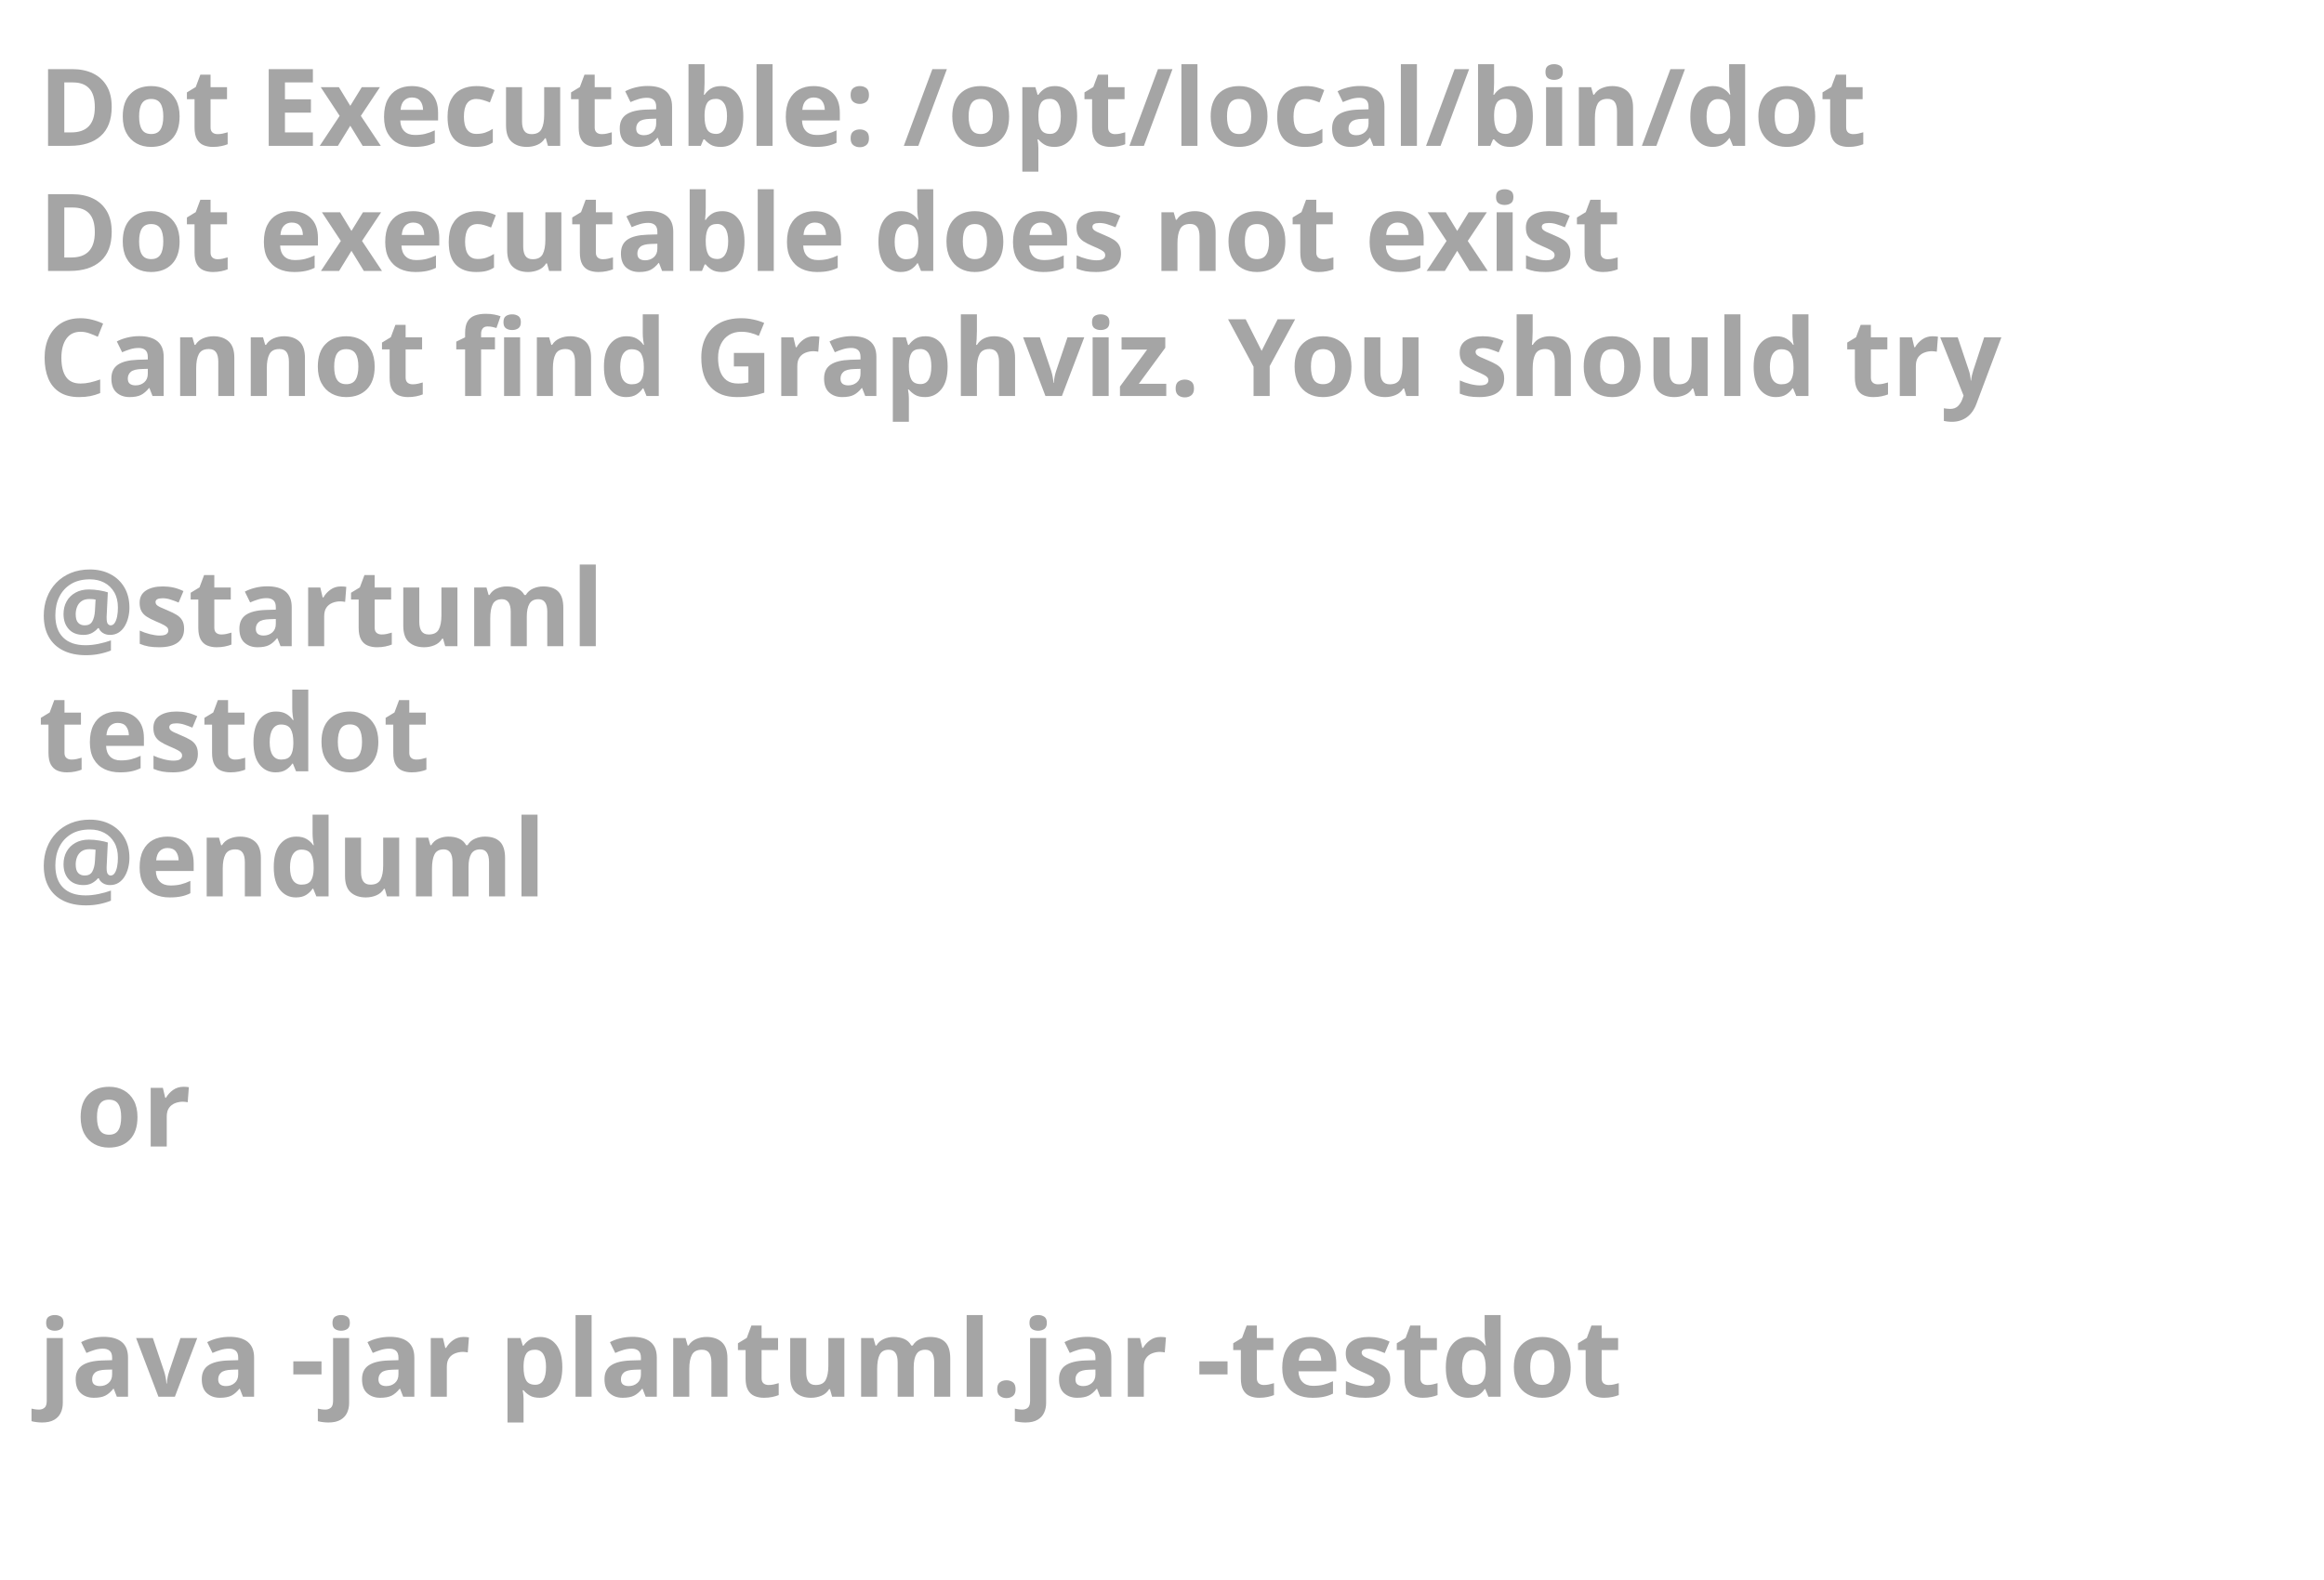
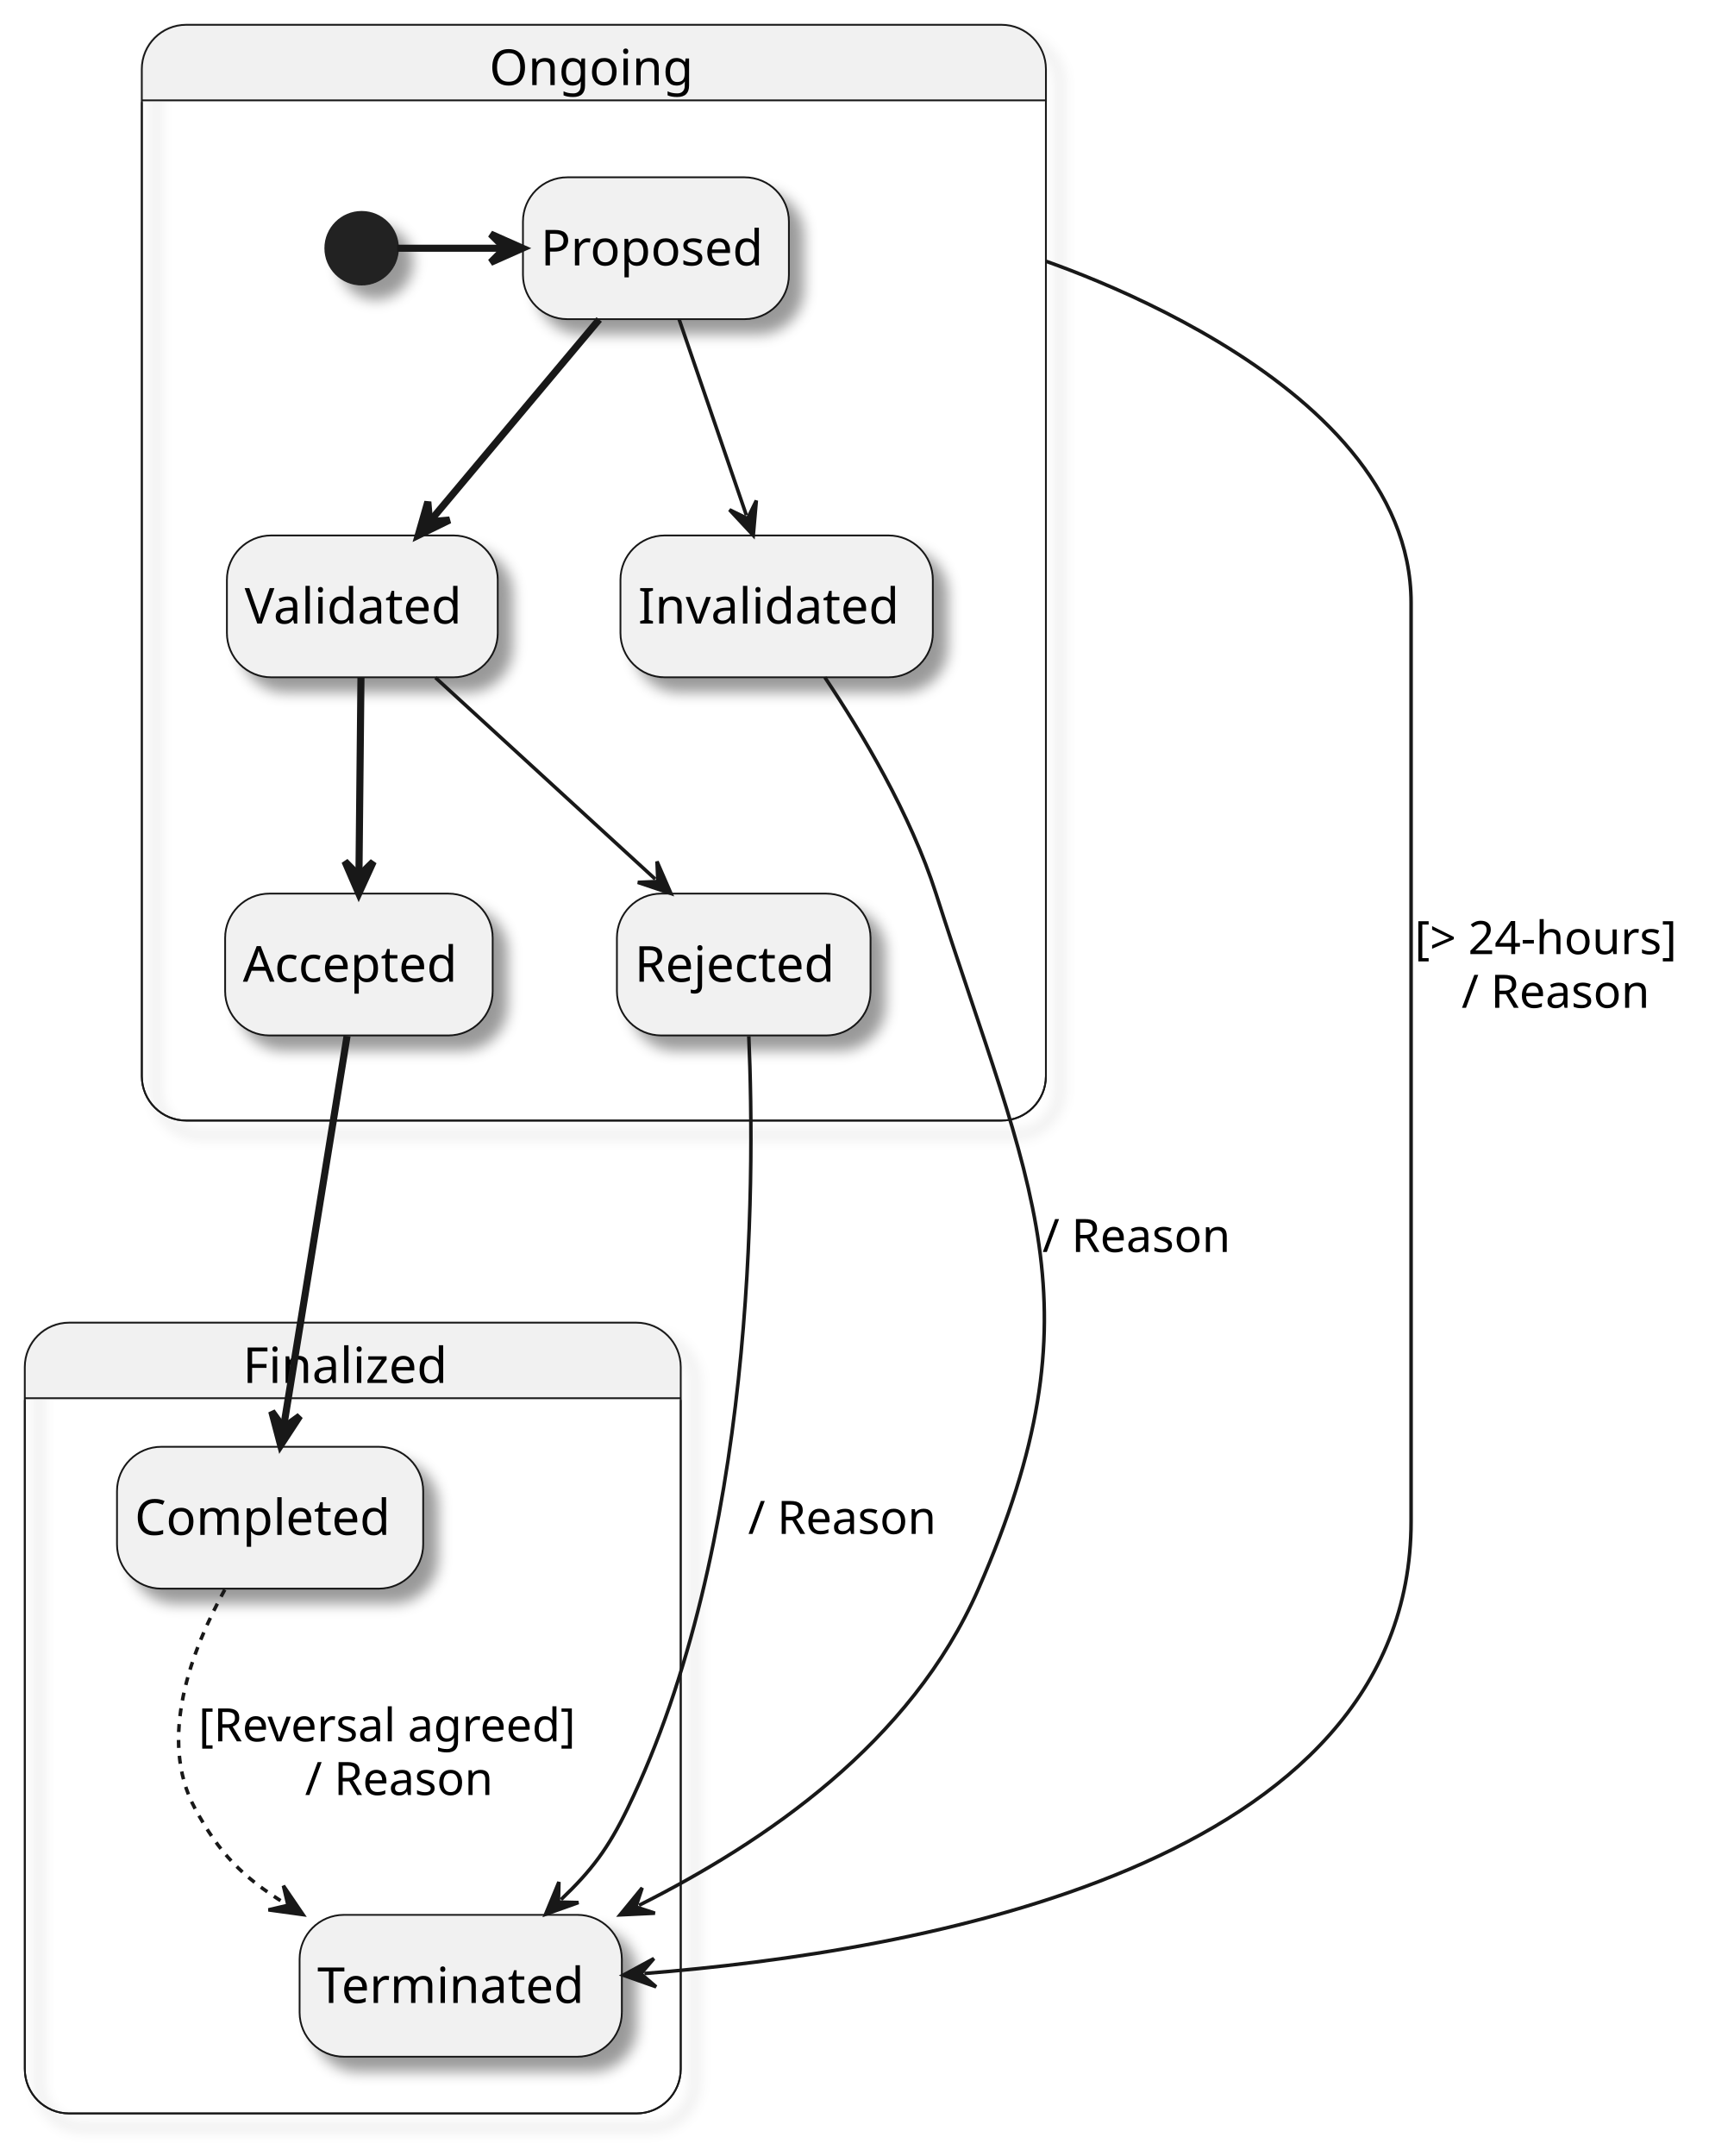
- <svg xmlns="http://www.w3.org/2000/svg" contentStyleType="text/css" data-diagram-type="STATE" height="643.75px" preserveAspectRatio="none" style="width:946px;height:643px;background:#FFFFFF;" version="1.1" viewBox="0 0 946 643" width="946.875px" zoomAndPan="magnify">
-   <defs />
+ <svg xmlns="http://www.w3.org/2000/svg" contentStyleType="text/css" data-diagram-type="STATE" height="1900px" preserveAspectRatio="none" style="width:1528px;height:1900px;background:#FFFFFF;" version="1.1" viewBox="0 0 1528 1900" width="1528.125px" zoomAndPan="magnify">
+   <defs>
+     <filter height="300%" id="f12ys5zkgs4qx4" width="300%" x="-1" y="-1">
+       <feGaussianBlur result="blurOut" stdDeviation="6.25" />
+       <feColorMatrix in="blurOut" result="blurOut2" type="matrix" values="0 0 0 0 0 0 0 0 0 0 0 0 0 0 0 0 0 0 .4 0" />
+       <feOffset dx="12.5" dy="12.5" in="blurOut2" result="blurOut3" />
+       <feBlend in="SourceGraphic" in2="blurOut3" mode="normal" />
+     </filter>
+   </defs>
  <g>
-     <text fill="#A5A5A5" font-family="sans-serif" font-size="43.75" font-weight="bold" lengthAdjust="spacing" textLength="827.982" x="15.625" y="59.375">Dot Executable: /opt/local/bin/dot</text>
-     <text fill="#A5A5A5" font-family="sans-serif" font-size="43.75" font-weight="bold" lengthAdjust="spacing" textLength="738.324" x="15.625" y="110.303">Dot executable does not exist</text>
-     <text fill="#A5A5A5" font-family="sans-serif" font-size="43.75" font-weight="bold" lengthAdjust="spacing" textLength="911.209" x="15.625" y="161.231">Cannot find Graphviz. You should try</text>
-     <text fill="#A5A5A5" font-family="sans-serif" font-size="43.75" font-weight="bold" lengthAdjust="spacing" textLength="15.231" x="15.625" y="212.158"> </text>
-     <text fill="#A5A5A5" font-family="sans-serif" font-size="43.75" font-weight="bold" lengthAdjust="spacing" textLength="254.446" x="15.625" y="263.086">@startuml</text>
-     <text fill="#A5A5A5" font-family="sans-serif" font-size="43.75" font-weight="bold" lengthAdjust="spacing" textLength="179.828" x="15.625" y="314.014">testdot</text>
-     <text fill="#A5A5A5" font-family="sans-serif" font-size="43.75" font-weight="bold" lengthAdjust="spacing" textLength="227.615" x="15.625" y="364.941">@enduml</text>
-     <text fill="#A5A5A5" font-family="sans-serif" font-size="43.75" font-weight="bold" lengthAdjust="spacing" textLength="15.231" x="15.625" y="415.869"> </text>
-     <text fill="#A5A5A5" font-family="sans-serif" font-size="43.75" font-weight="bold" lengthAdjust="spacing" textLength="51.633" x="30.856" y="466.797">or</text>
-     <text fill="#A5A5A5" font-family="sans-serif" font-size="43.75" font-weight="bold" lengthAdjust="spacing" textLength="15.231" x="15.625" y="517.725"> </text>
-     <text fill="#A5A5A5" font-family="sans-serif" font-size="43.75" font-weight="bold" lengthAdjust="spacing" textLength="732.834" x="15.625" y="568.652">java -jar plantuml.jar -testdot</text>
-     <text fill="#A5A5A5" font-family="sans-serif" font-size="43.75" font-weight="bold" lengthAdjust="spacing" textLength="15.231" x="15.625" y="619.58"> </text>
+     <g id="cluster_ip">
+       <rect fill="transparent" filter="url(#f12ys5zkgs4qx4)" height="965.625" rx="39.062" ry="39.062" style="stroke:#181818;stroke-width:1.562;" width="796.875" x="125" y="21.875" />
+       <path d="M164.062,21.875 L882.812,21.875 A39.062,39.062 0 0 1 921.875,60.938 L921.875,88.428 L125,88.428 L125,60.938 A39.062,39.062 0 0 1 164.062,21.875 " fill="#F1F1F1" style="stroke:#F1F1F1;stroke-width:3.125;" />
+       <rect fill="transparent" height="965.625" rx="39.062" ry="39.062" style="stroke:#181818;stroke-width:1.562;" width="796.875" x="125" y="21.875" />
+       <line style="stroke:#181818;stroke-width:1.562;" x1="125" x2="921.875" y1="88.428" y2="88.428" />
+       <text fill="#000000" font-family="sans-serif" font-size="43.75" lengthAdjust="spacing" textLength="184.357" x="431.259" y="74.985">Ongoing</text>
+     </g>
+     <g id="cluster_Finalized">
+       <rect fill="transparent" filter="url(#f12ys5zkgs4qx4)" height="696.875" rx="39.062" ry="39.062" style="stroke:#181818;stroke-width:1.562;" width="578.125" x="21.875" y="1165.625" />
+       <path d="M60.938,1165.625 L560.938,1165.625 A39.062,39.062 0 0 1 600,1204.688 L600,1232.178 L21.875,1232.178 L21.875,1204.688 A39.062,39.062 0 0 1 60.938,1165.625 " fill="#F1F1F1" style="stroke:#F1F1F1;stroke-width:3.125;" />
+       <rect fill="transparent" height="696.875" rx="39.062" ry="39.062" style="stroke:#181818;stroke-width:1.562;" width="578.125" x="21.875" y="1165.625" />
+       <line style="stroke:#181818;stroke-width:1.562;" x1="21.875" x2="600" y1="1232.178" y2="1232.178" />
+       <text fill="#000000" font-family="sans-serif" font-size="43.75" lengthAdjust="spacing" textLength="193.82" x="214.027" y="1218.735">Finalized</text>
+     </g>
+     <ellipse cx="318.75" cy="218.75" fill="#222222" filter="url(#f12ys5zkgs4qx4)" rx="31.25" ry="31.25" style="stroke:#222222;stroke-width:3.125;" />
+     <rect fill="#F1F1F1" filter="url(#f12ys5zkgs4qx4)" height="125" rx="39.062" ry="39.062" style="stroke:#181818;stroke-width:1.562;" width="234.405" x="460.938" y="156.25" />
+     <text fill="#000000" font-family="sans-serif" font-size="43.75" lengthAdjust="spacing" textLength="203.155" x="476.562" y="233.896">Proposed</text>
+     <rect fill="#F1F1F1" filter="url(#f12ys5zkgs4qx4)" height="125" rx="39.062" ry="39.062" style="stroke:#181818;stroke-width:1.562;" width="238.721" x="200" y="471.875" />
+     <text fill="#000000" font-family="sans-serif" font-size="43.75" lengthAdjust="spacing" textLength="207.471" x="215.625" y="549.521">Validated</text>
+     <rect fill="#F1F1F1" filter="url(#f12ys5zkgs4qx4)" height="125" rx="39.062" ry="39.062" style="stroke:#181818;stroke-width:1.562;" width="275.314" x="546.875" y="471.875" />
+     <text fill="#000000" font-family="sans-serif" font-size="43.75" lengthAdjust="spacing" textLength="244.064" x="562.5" y="549.521">Invalidated</text>
+     <rect fill="#F1F1F1" filter="url(#f12ys5zkgs4qx4)" height="125" rx="39.062" ry="39.062" style="stroke:#181818;stroke-width:1.562;" width="235.815" x="198.438" y="787.5" />
+     <text fill="#000000" font-family="sans-serif" font-size="43.75" lengthAdjust="spacing" textLength="204.565" x="214.062" y="865.146">Accepted</text>
+     <rect fill="#F1F1F1" filter="url(#f12ys5zkgs4qx4)" height="125" rx="39.062" ry="39.062" style="stroke:#181818;stroke-width:1.562;" width="223.532" x="543.75" y="787.5" />
+     <text fill="#000000" font-family="sans-serif" font-size="43.75" lengthAdjust="spacing" textLength="192.282" x="559.375" y="865.146">Rejected</text>
+     <rect fill="#F1F1F1" filter="url(#f12ys5zkgs4qx4)" height="125" rx="39.062" ry="39.062" style="stroke:#181818;stroke-width:1.562;" width="269.867" x="103.125" y="1275" />
+     <text fill="#000000" font-family="sans-serif" font-size="43.75" lengthAdjust="spacing" textLength="238.617" x="118.75" y="1352.646">Completed</text>
+     <rect fill="#F1F1F1" filter="url(#f12ys5zkgs4qx4)" height="125" rx="39.062" ry="39.062" style="stroke:#181818;stroke-width:1.562;" width="284.03" x="264.062" y="1687.5" />
+     <text fill="#000000" font-family="sans-serif" font-size="43.75" lengthAdjust="spacing" textLength="252.78" x="279.688" y="1765.146">Terminated</text>
+     <g id="link_*start*ip_Proposed">
+       <path d="M350.156,218.75 C386.969,218.75 405.031,218.75 441.844,218.75 " fill="transparent" id="*start*ip-to-Proposed" style="stroke:#181818;stroke-width:6.25;" />
+       <polygon fill="#181818" points="460.594,218.75,432.469,206.25,444.969,218.75,432.469,231.25,460.594,218.75" style="stroke:#181818;stroke-width:6.25;" />
+     </g>
+     <g id="link_Proposed_Validated">
+       <path d="M528.125,281.531 C482.188,336.312 426.551,402.698 380.645,457.417 " fill="transparent" id="Proposed-to-Validated" style="stroke:#181818;stroke-width:6.25;" />
+       <polygon fill="#181818" points="368.594,471.781,396.247,458.269,378.636,459.811,377.094,442.201,368.594,471.781" style="stroke:#181818;stroke-width:6.25;" />
+     </g>
+     <g id="link_Proposed_Invalidated">
+       <path d="M598.625,281.531 C617.438,336.312 639.069,399.328 657.851,454.047 " fill="transparent" id="Proposed-to-Invalidated" style="stroke:#181818;stroke-width:3.125;" />
+       <polygon fill="#181818" points="663.938,471.781,666.63,441.122,658.865,457.002,642.984,449.238,663.938,471.781" style="stroke:#181818;stroke-width:3.125;" />
+     </g>
+     <g id="link_Validated_Accepted">
+       <path d="M318.156,597.156 C317.594,651.938 316.974,713.938 316.411,768.657 " fill="transparent" id="Validated-to-Accepted" style="stroke:#181818;stroke-width:6.25;" />
+       <polygon fill="#181818" points="316.219,787.406,329.007,759.411,316.379,771.782,304.009,759.154,316.219,787.406" style="stroke:#181818;stroke-width:6.25;" />
+     </g>
+     <g id="link_Validated_Rejected">
+       <path d="M383.812,597.156 C443.594,651.938 517.866,720.017 577.554,774.736 " fill="transparent" id="Validated-to-Rejected" style="stroke:#181818;stroke-width:3.125;" />
+       <polygon fill="#181818" points="591.375,787.406,579.09,759.187,579.857,776.847,562.196,777.615,591.375,787.406" style="stroke:#181818;stroke-width:3.125;" />
+     </g>
+     <g id="link_Accepted_Completed">
+       <path d="M305.875,913.094 C290.906,1005.312 265.414,1162.461 250.351,1255.149 " fill="transparent" id="Accepted-to-Completed" style="stroke:#181818;stroke-width:6.25;" />
+       <polygon fill="#181818" points="247.344,1273.656,264.193,1247.9,249.85,1258.234,239.517,1243.89,247.344,1273.656" style="stroke:#181818;stroke-width:6.25;" />
+     </g>
+     <g id="link_Invalidated_Terminated">
+       <path d="M727.031,596.938 C759.656,645.688 802.719,717.781 825,787.5 C907.969,1047.312 971.719,1150.094 862.5,1400 C802.938,1536.312 674.092,1623.29 563.249,1679.071 " fill="transparent" id="Invalidated-to-Terminated" style="stroke:#181818;stroke-width:3.125;" />
+       <polygon fill="#181818" points="546.5,1687.5,577.242,1686.023,560.457,1680.476,566.004,1663.691,546.5,1687.5" style="stroke:#181818;stroke-width:3.125;" />
+       <text fill="#000000" font-family="sans-serif" font-size="40.625" lengthAdjust="spacing" textLength="176.485" x="918.75" y="1103.334">/ Reason</text>
+     </g>
+     <g id="link_Rejected_Terminated">
+       <path d="M660,913.344 C665.625,1044.312 665.562,1361.875 553.125,1593.75 C536.094,1628.875 521.552,1648.262 494.458,1674.044 " fill="transparent" id="Rejected-to-Terminated" style="stroke:#181818;stroke-width:3.125;" />
+       <polygon fill="#181818" points="480.875,1686.969,509.866,1676.637,492.194,1676.198,492.633,1658.526,480.875,1686.969" style="stroke:#181818;stroke-width:3.125;" />
+       <text fill="#000000" font-family="sans-serif" font-size="40.625" lengthAdjust="spacing" textLength="176.485" x="659.375" y="1351.772">/ Reason</text>
+     </g>
+     <g id="link_ip_Terminated">
+       <path d="M922.256,230.332 C922.625,230.463 922.997,230.596 923.372,230.73 C926.375,231.803 929.595,232.973 933.012,234.241 C939.846,236.776 947.468,239.702 955.715,243.017 C988.703,256.278 1031.703,275.779 1074.375,301.535 C1159.719,353.047 1243.75,429.578 1243.75,531.25 C1243.75,531.25 1243.75,531.25 1243.75,1340.625 C1243.75,1645.656 807.16,1720.239 567.973,1739.176 " fill="transparent" id="ip-to-Terminated" style="stroke:#181818;stroke-width:3.125;" />
+       <polygon fill="#181818" points="549.281,1740.656,578.305,1750.897,564.857,1739.423,576.332,1725.975,549.281,1740.656" style="stroke:#181818;stroke-width:3.125;" />
+       <text fill="#000000" font-family="sans-serif" font-size="40.625" lengthAdjust="spacing" textLength="259.222" x="1246.875" y="840.834">[&gt; 24-hours]</text>
+       <text fill="#000000" font-family="sans-serif" font-size="40.625" lengthAdjust="spacing" textLength="176.485" x="1288.244" y="888.124">/ Reason</text>
+     </g>
+     <g id="link_Completed_Terminated">
+       <path d="M198.125,1400.906 C168.719,1454.188 138.812,1532.656 171.875,1593.75 C193.156,1633.062 213.469,1654.029 251.187,1677.404 " fill="transparent" id="Completed-to-Terminated" style="stroke:#181818;stroke-width:3.125;stroke-dasharray:7.0,7.0;" />
+       <polygon fill="#181818" points="267.125,1687.281,249.803,1661.841,253.844,1679.051,236.634,1683.091,267.125,1687.281" style="stroke:#181818;stroke-width:3.125;" />
+       <text fill="#000000" font-family="sans-serif" font-size="40.625" lengthAdjust="spacing" textLength="364.078" x="175" y="1534.584">[Reversal agreed]</text>
+       <text fill="#000000" font-family="sans-serif" font-size="40.625" lengthAdjust="spacing" textLength="176.485" x="268.796" y="1581.874">/ Reason</text>
+     </g>
  </g>
</svg>
